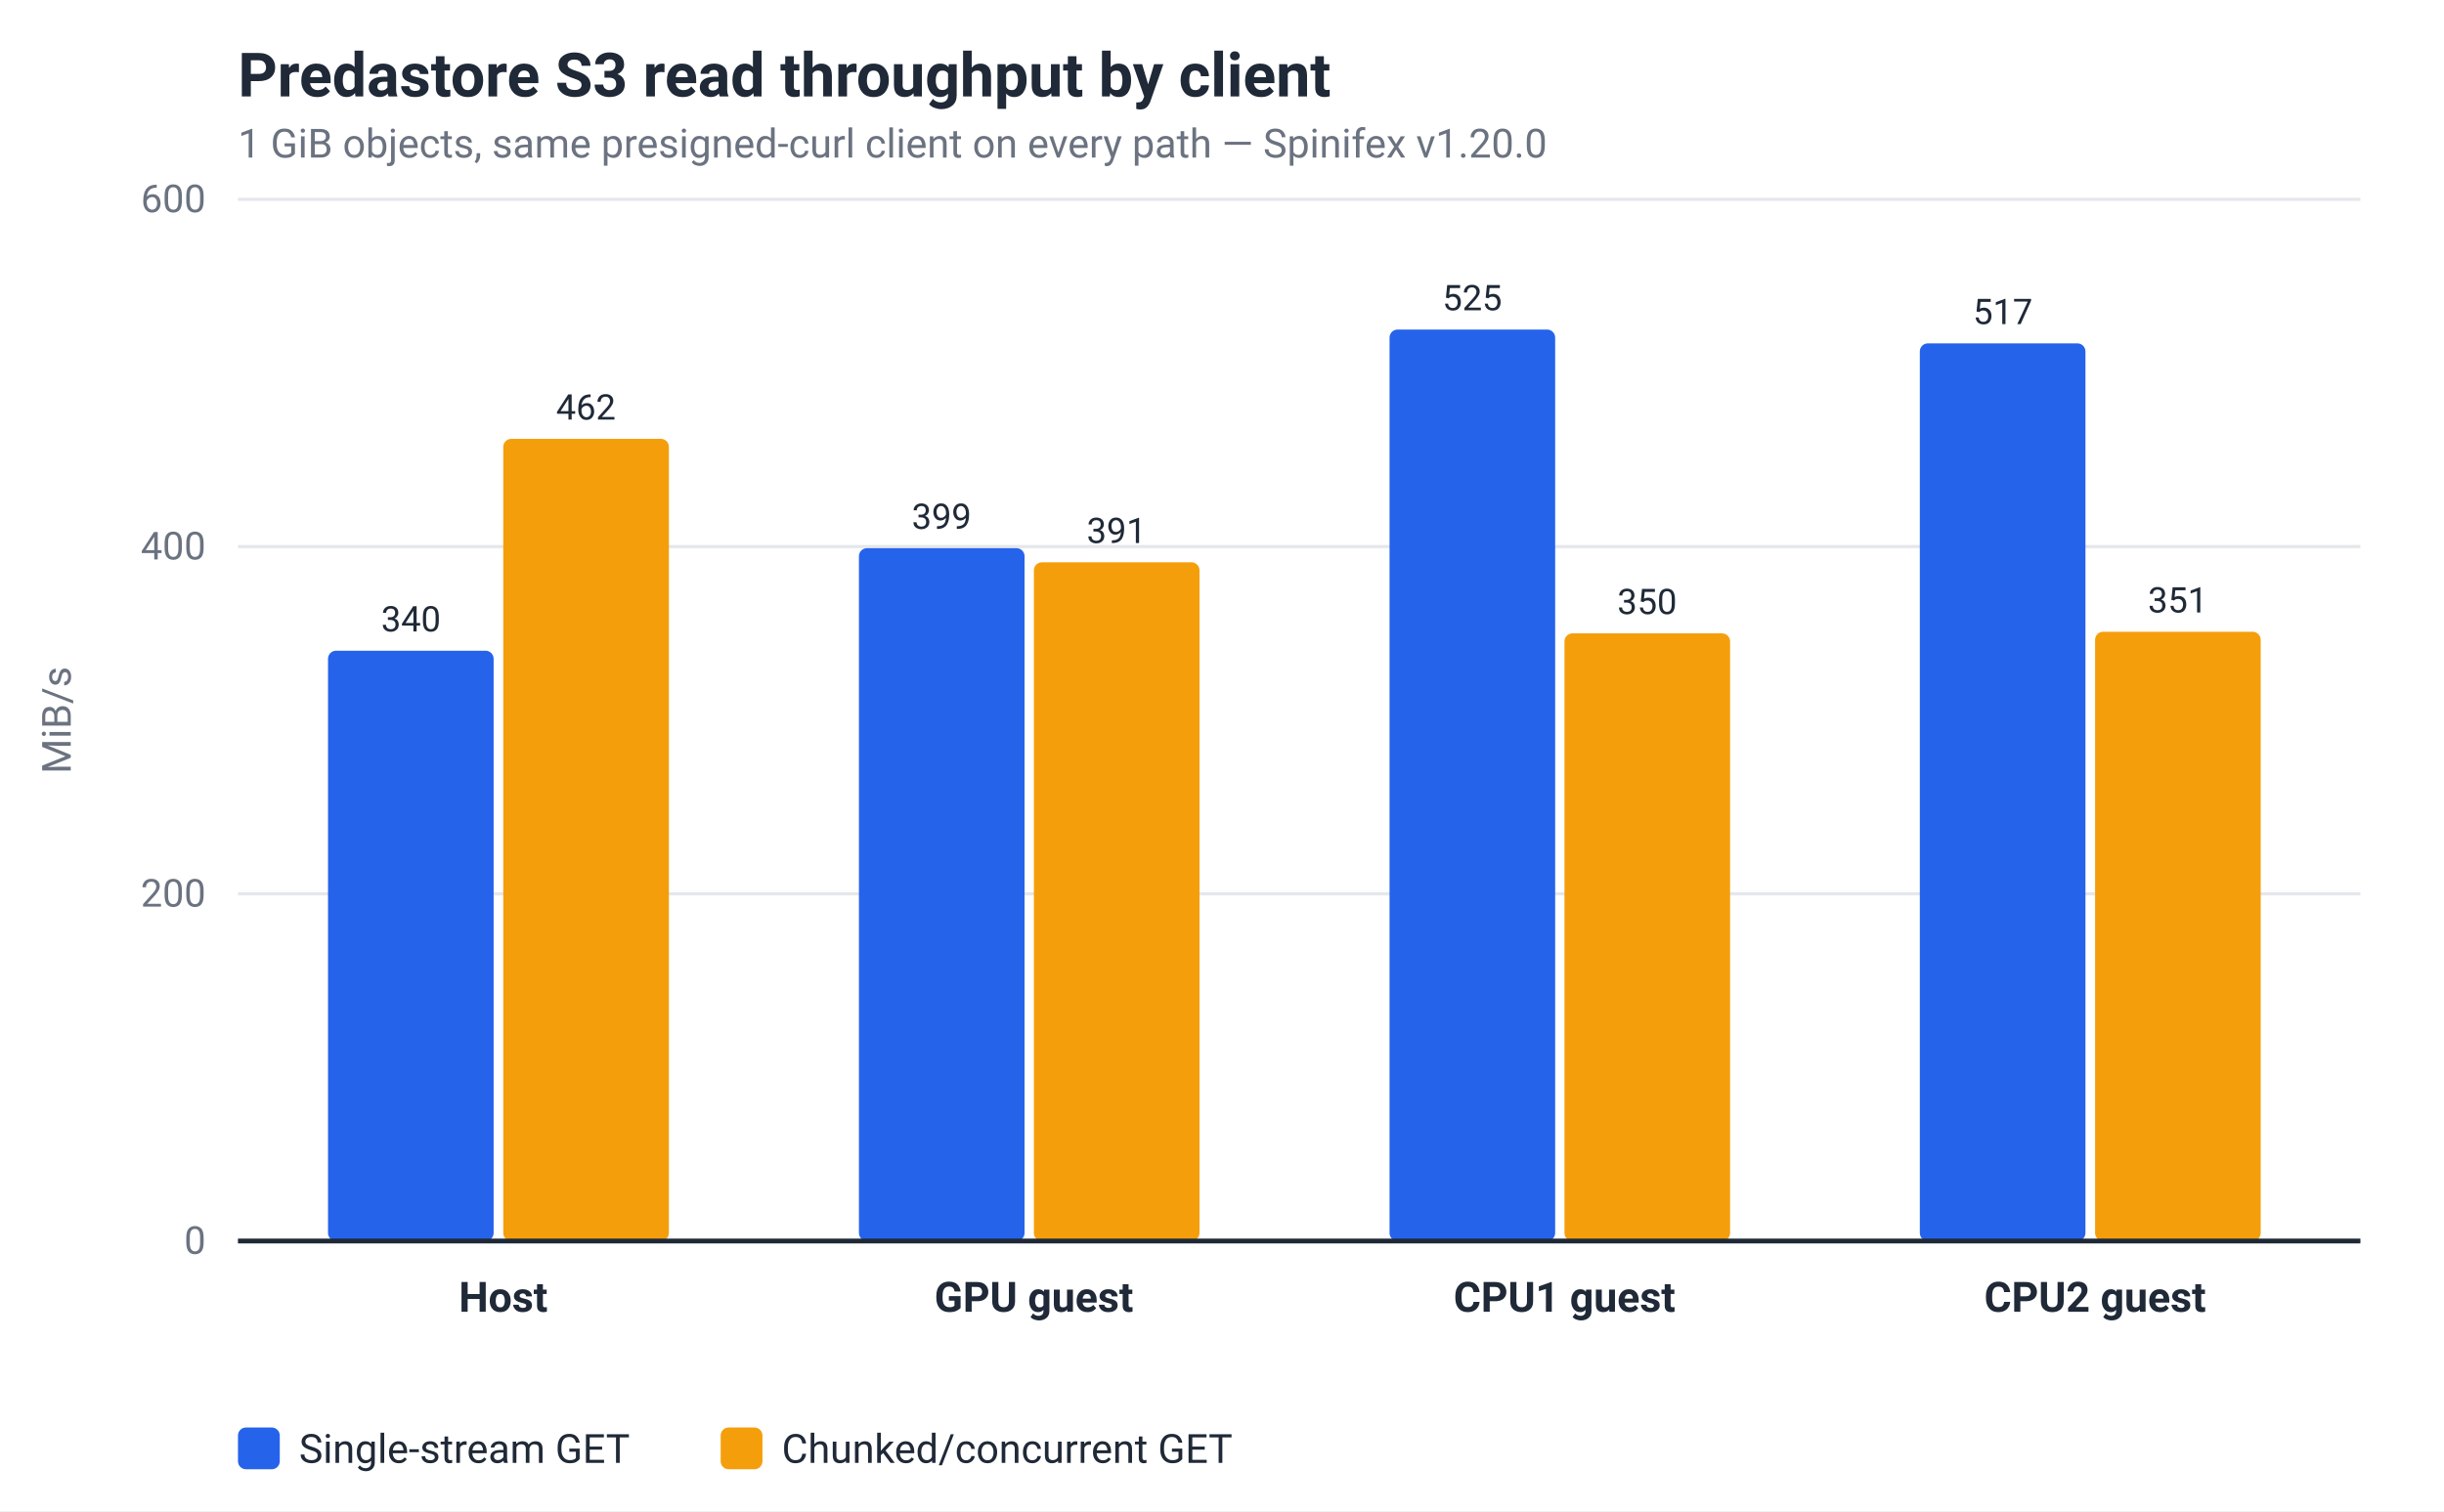
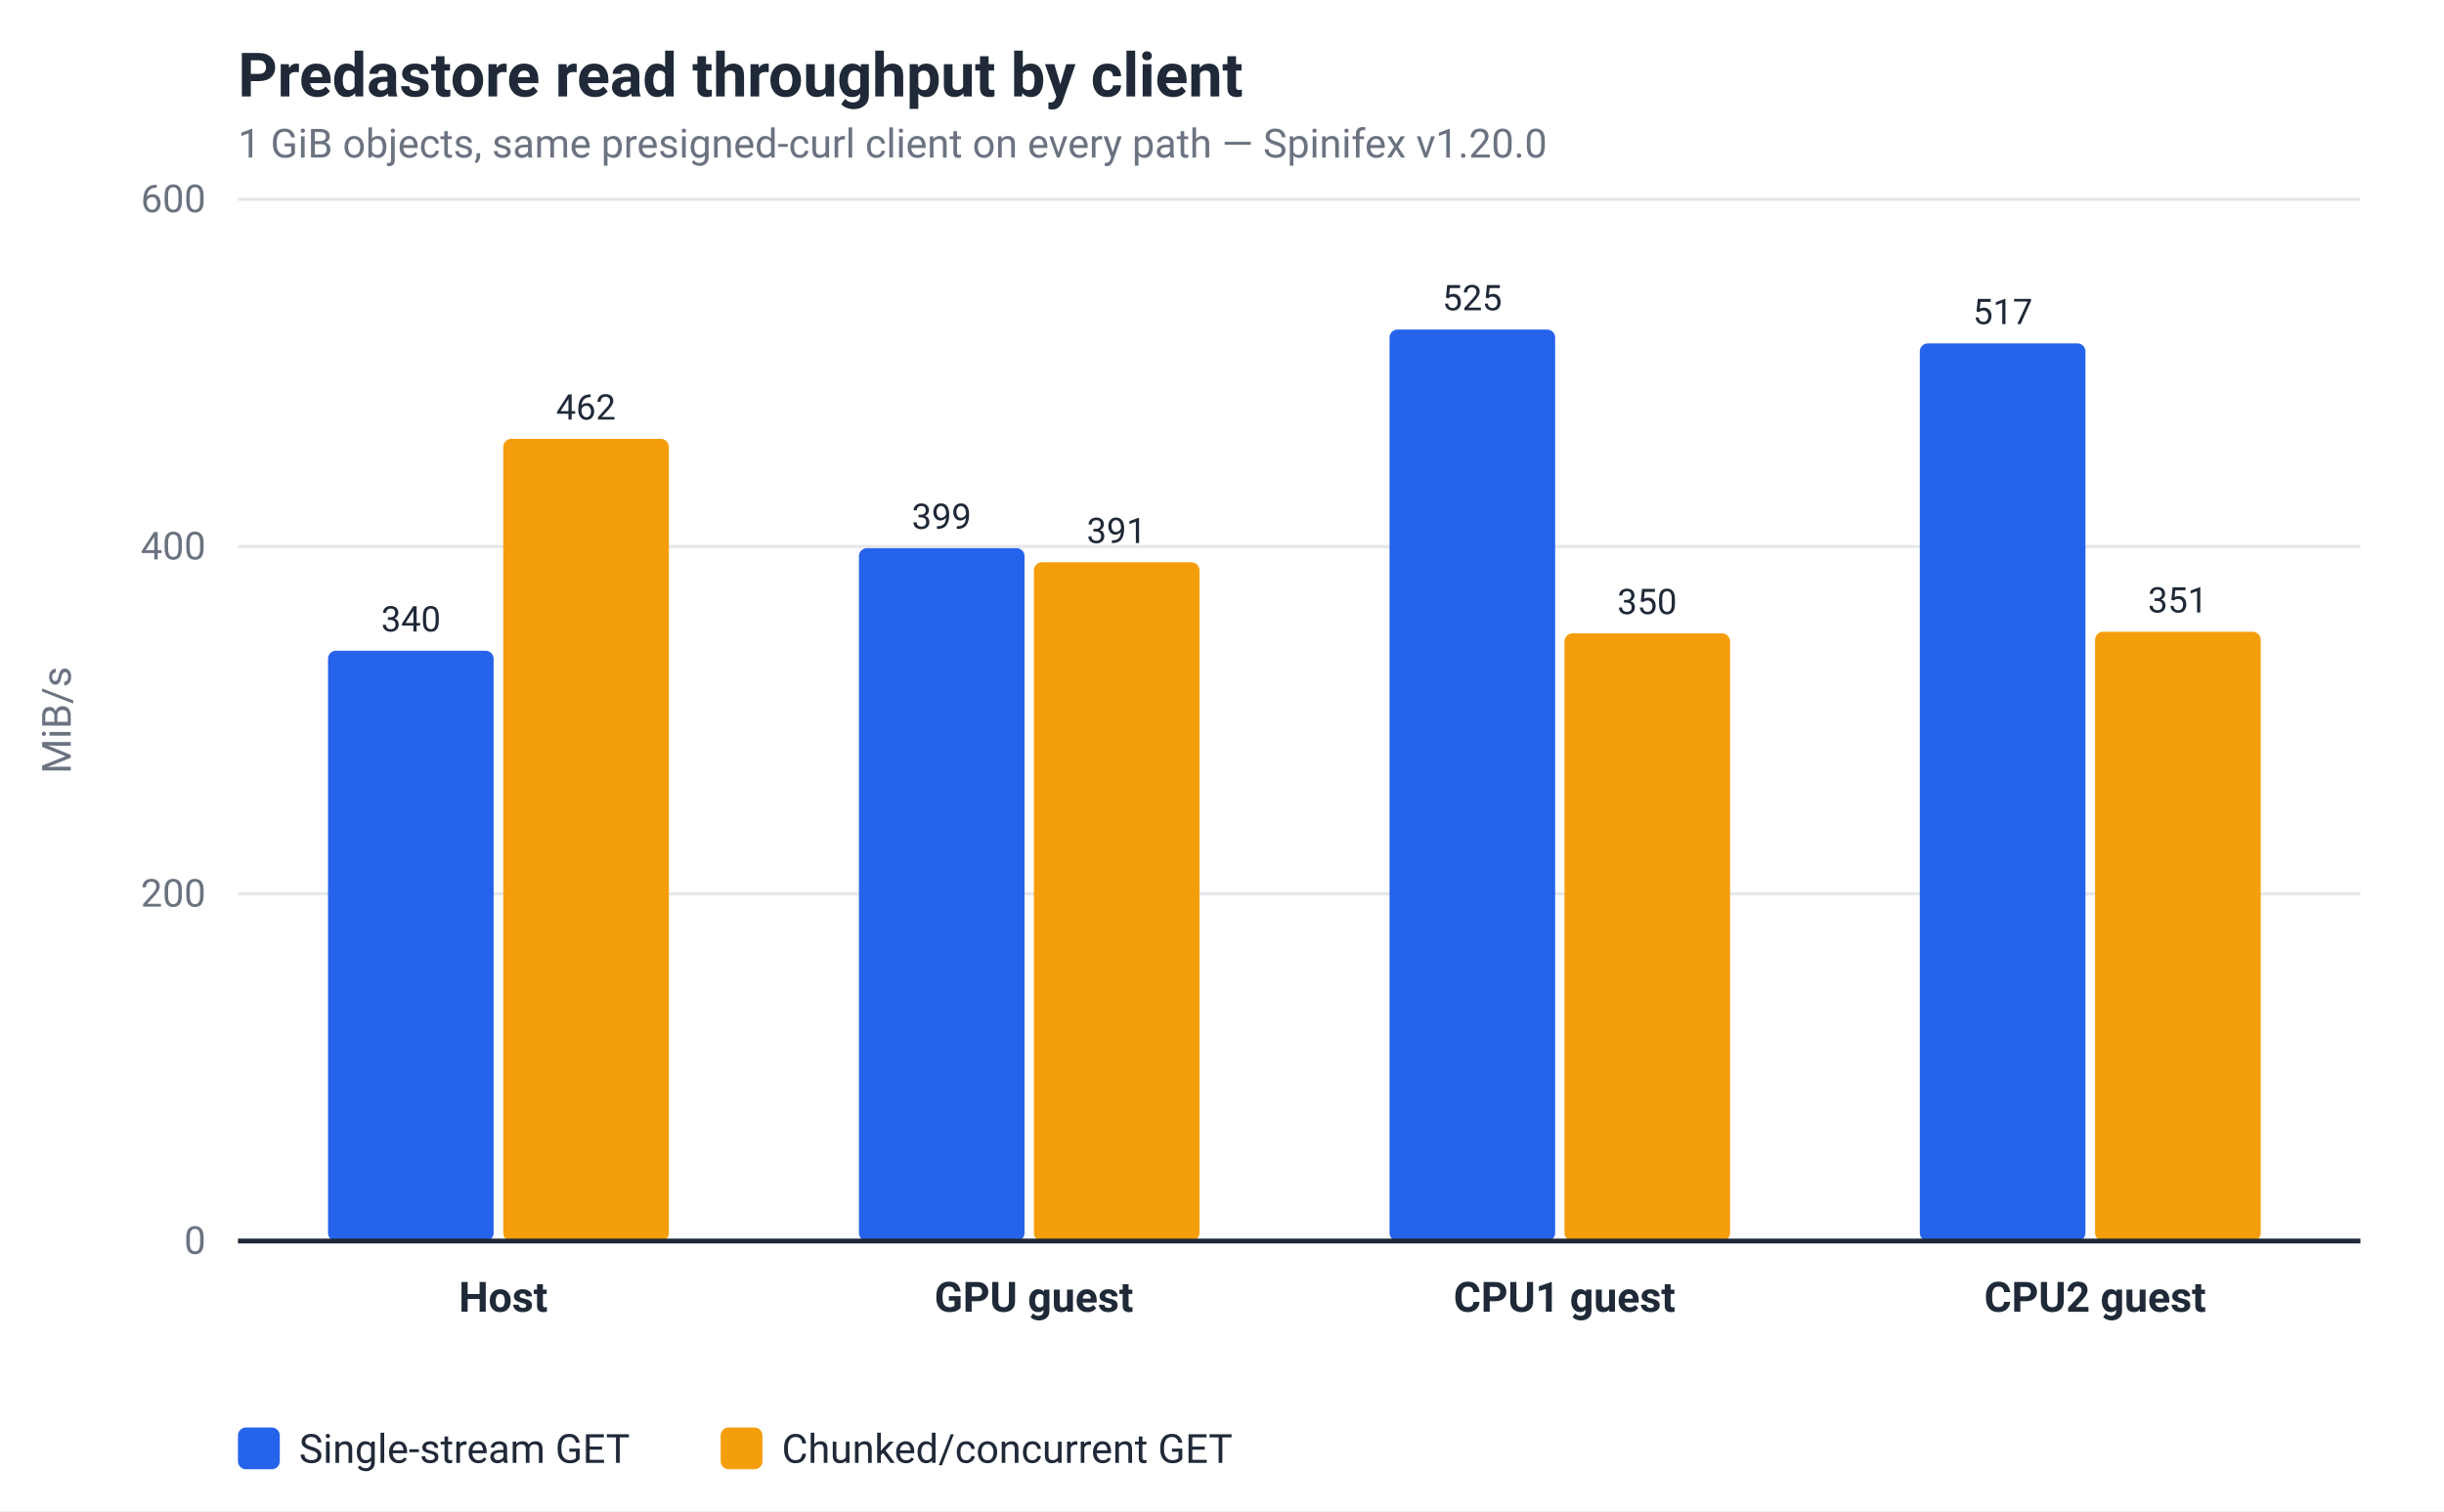
<svg xmlns="http://www.w3.org/2000/svg" width="760" height="470" viewBox="0 0 760 470" font-family="-apple-system, Segoe UI, Roboto, Helvetica, Arial, sans-serif">
  <rect width="760" height="470" fill="#ffffff" />
-   <text x="74" y="30" font-size="19" font-weight="700" fill="#1f2937">Predastore S3 read throughput by client</text>
+   <text x="74" y="30" font-size="19" font-weight="700" fill="#1f2937">Predastore read throughput by client</text>
  <text x="74" y="49" font-size="12.5" fill="#6b7280">1 GiB objects, same presigned-curl client on every path — Spinifex v1.20.0</text>
  <line x1="74" y1="386.0" x2="734" y2="386.0" stroke="#e5e7eb" stroke-width="1" />
  <text x="64" y="390.0" font-size="12" text-anchor="end" fill="#6b7280">0</text>
  <line x1="74" y1="278.0" x2="734" y2="278.0" stroke="#e5e7eb" stroke-width="1" />
  <text x="64" y="282.0" font-size="12" text-anchor="end" fill="#6b7280">200</text>
  <line x1="74" y1="170.0" x2="734" y2="170.0" stroke="#e5e7eb" stroke-width="1" />
  <text x="64" y="174.0" font-size="12" text-anchor="end" fill="#6b7280">400</text>
  <line x1="74" y1="62.0" x2="734" y2="62.0" stroke="#e5e7eb" stroke-width="1" />
  <text x="64" y="66.0" font-size="12" text-anchor="end" fill="#6b7280">600</text>
  <text x="22" y="224.0" font-size="12.5" fill="#6b7280" transform="rotate(-90 22 224.0)" text-anchor="middle">MiB/s</text>
  <rect x="102.0" y="202.4" width="51.5" height="183.6" rx="2.5" fill="#2563eb" />
  <text x="127.8" y="196.4" font-size="11" text-anchor="middle" fill="#1f2937">340</text>
  <rect x="156.5" y="136.5" width="51.5" height="249.5" rx="2.5" fill="#f59e0b" />
  <text x="182.2" y="130.5" font-size="11" text-anchor="middle" fill="#1f2937">462</text>
  <text x="156.5" y="408.0" font-size="13" text-anchor="middle" font-weight="600" fill="#1f2937">Host</text>
  <rect x="267.1" y="170.5" width="51.5" height="215.5" rx="2.5" fill="#2563eb" />
  <text x="292.8" y="164.5" font-size="11" text-anchor="middle" fill="#1f2937">399</text>
  <rect x="321.5" y="174.9" width="51.5" height="211.1" rx="2.5" fill="#f59e0b" />
  <text x="347.2" y="168.9" font-size="11" text-anchor="middle" fill="#1f2937">391</text>
  <text x="321.5" y="408.0" font-size="13" text-anchor="middle" font-weight="600" fill="#1f2937">GPU guest</text>
  <rect x="432.1" y="102.5" width="51.5" height="283.5" rx="2.5" fill="#2563eb" />
  <text x="457.8" y="96.5" font-size="11" text-anchor="middle" fill="#1f2937">525</text>
  <rect x="486.5" y="197.0" width="51.5" height="189.0" rx="2.5" fill="#f59e0b" />
  <text x="512.2" y="191.0" font-size="11" text-anchor="middle" fill="#1f2937">350</text>
  <text x="486.5" y="408.0" font-size="13" text-anchor="middle" font-weight="600" fill="#1f2937">CPU1 guest</text>
  <rect x="597.0" y="106.8" width="51.5" height="279.2" rx="2.5" fill="#2563eb" />
  <text x="622.8" y="100.8" font-size="11" text-anchor="middle" fill="#1f2937">517</text>
  <rect x="651.5" y="196.5" width="51.5" height="189.5" rx="2.5" fill="#f59e0b" />
  <text x="677.2" y="190.5" font-size="11" text-anchor="middle" fill="#1f2937">351</text>
  <text x="651.5" y="408.0" font-size="13" text-anchor="middle" font-weight="600" fill="#1f2937">CPU2 guest</text>
  <line x1="74" y1="386" x2="734" y2="386" stroke="#1f2937" stroke-width="1.5" />
  <rect x="74" y="444" width="13" height="13" rx="2.5" fill="#2563eb" />
  <text x="93" y="455" font-size="12.5" fill="#1f2937">Single-stream GET</text>
  <rect x="224.1" y="444" width="13" height="13" rx="2.5" fill="#f59e0b" />
  <text x="243.1" y="455" font-size="12.5" fill="#1f2937">Chunked/concurrent GET</text>
</svg>
